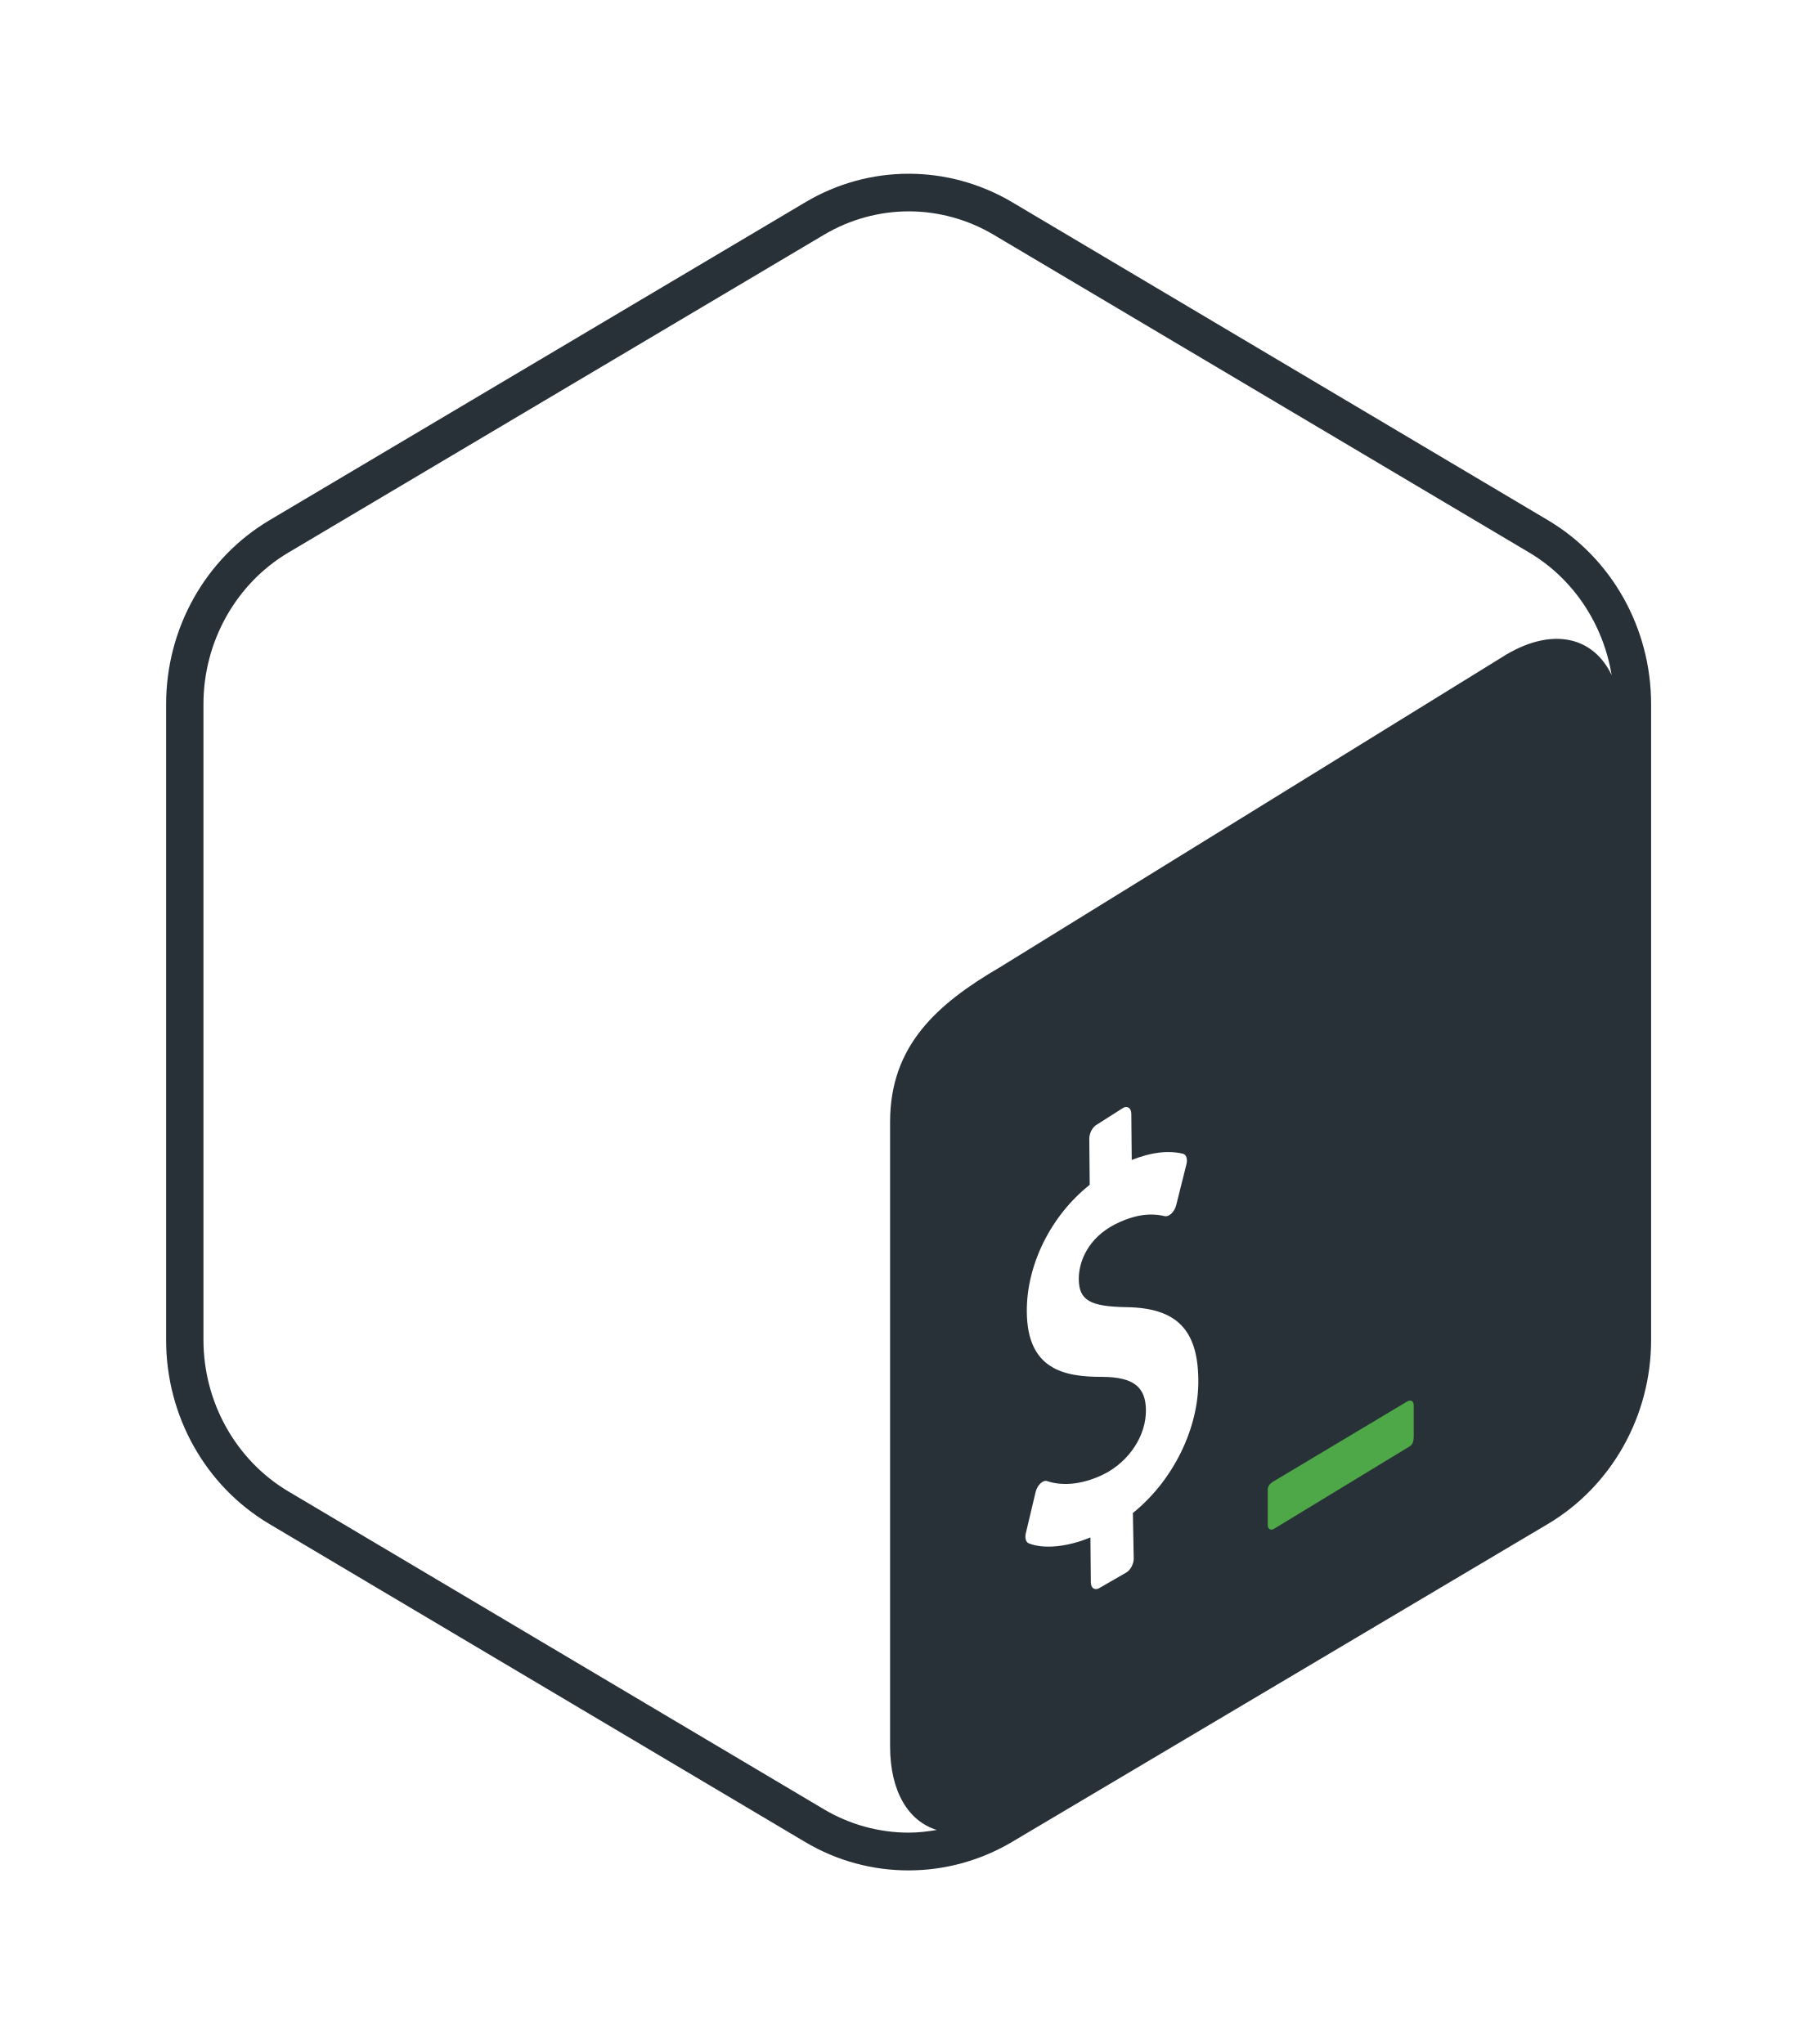
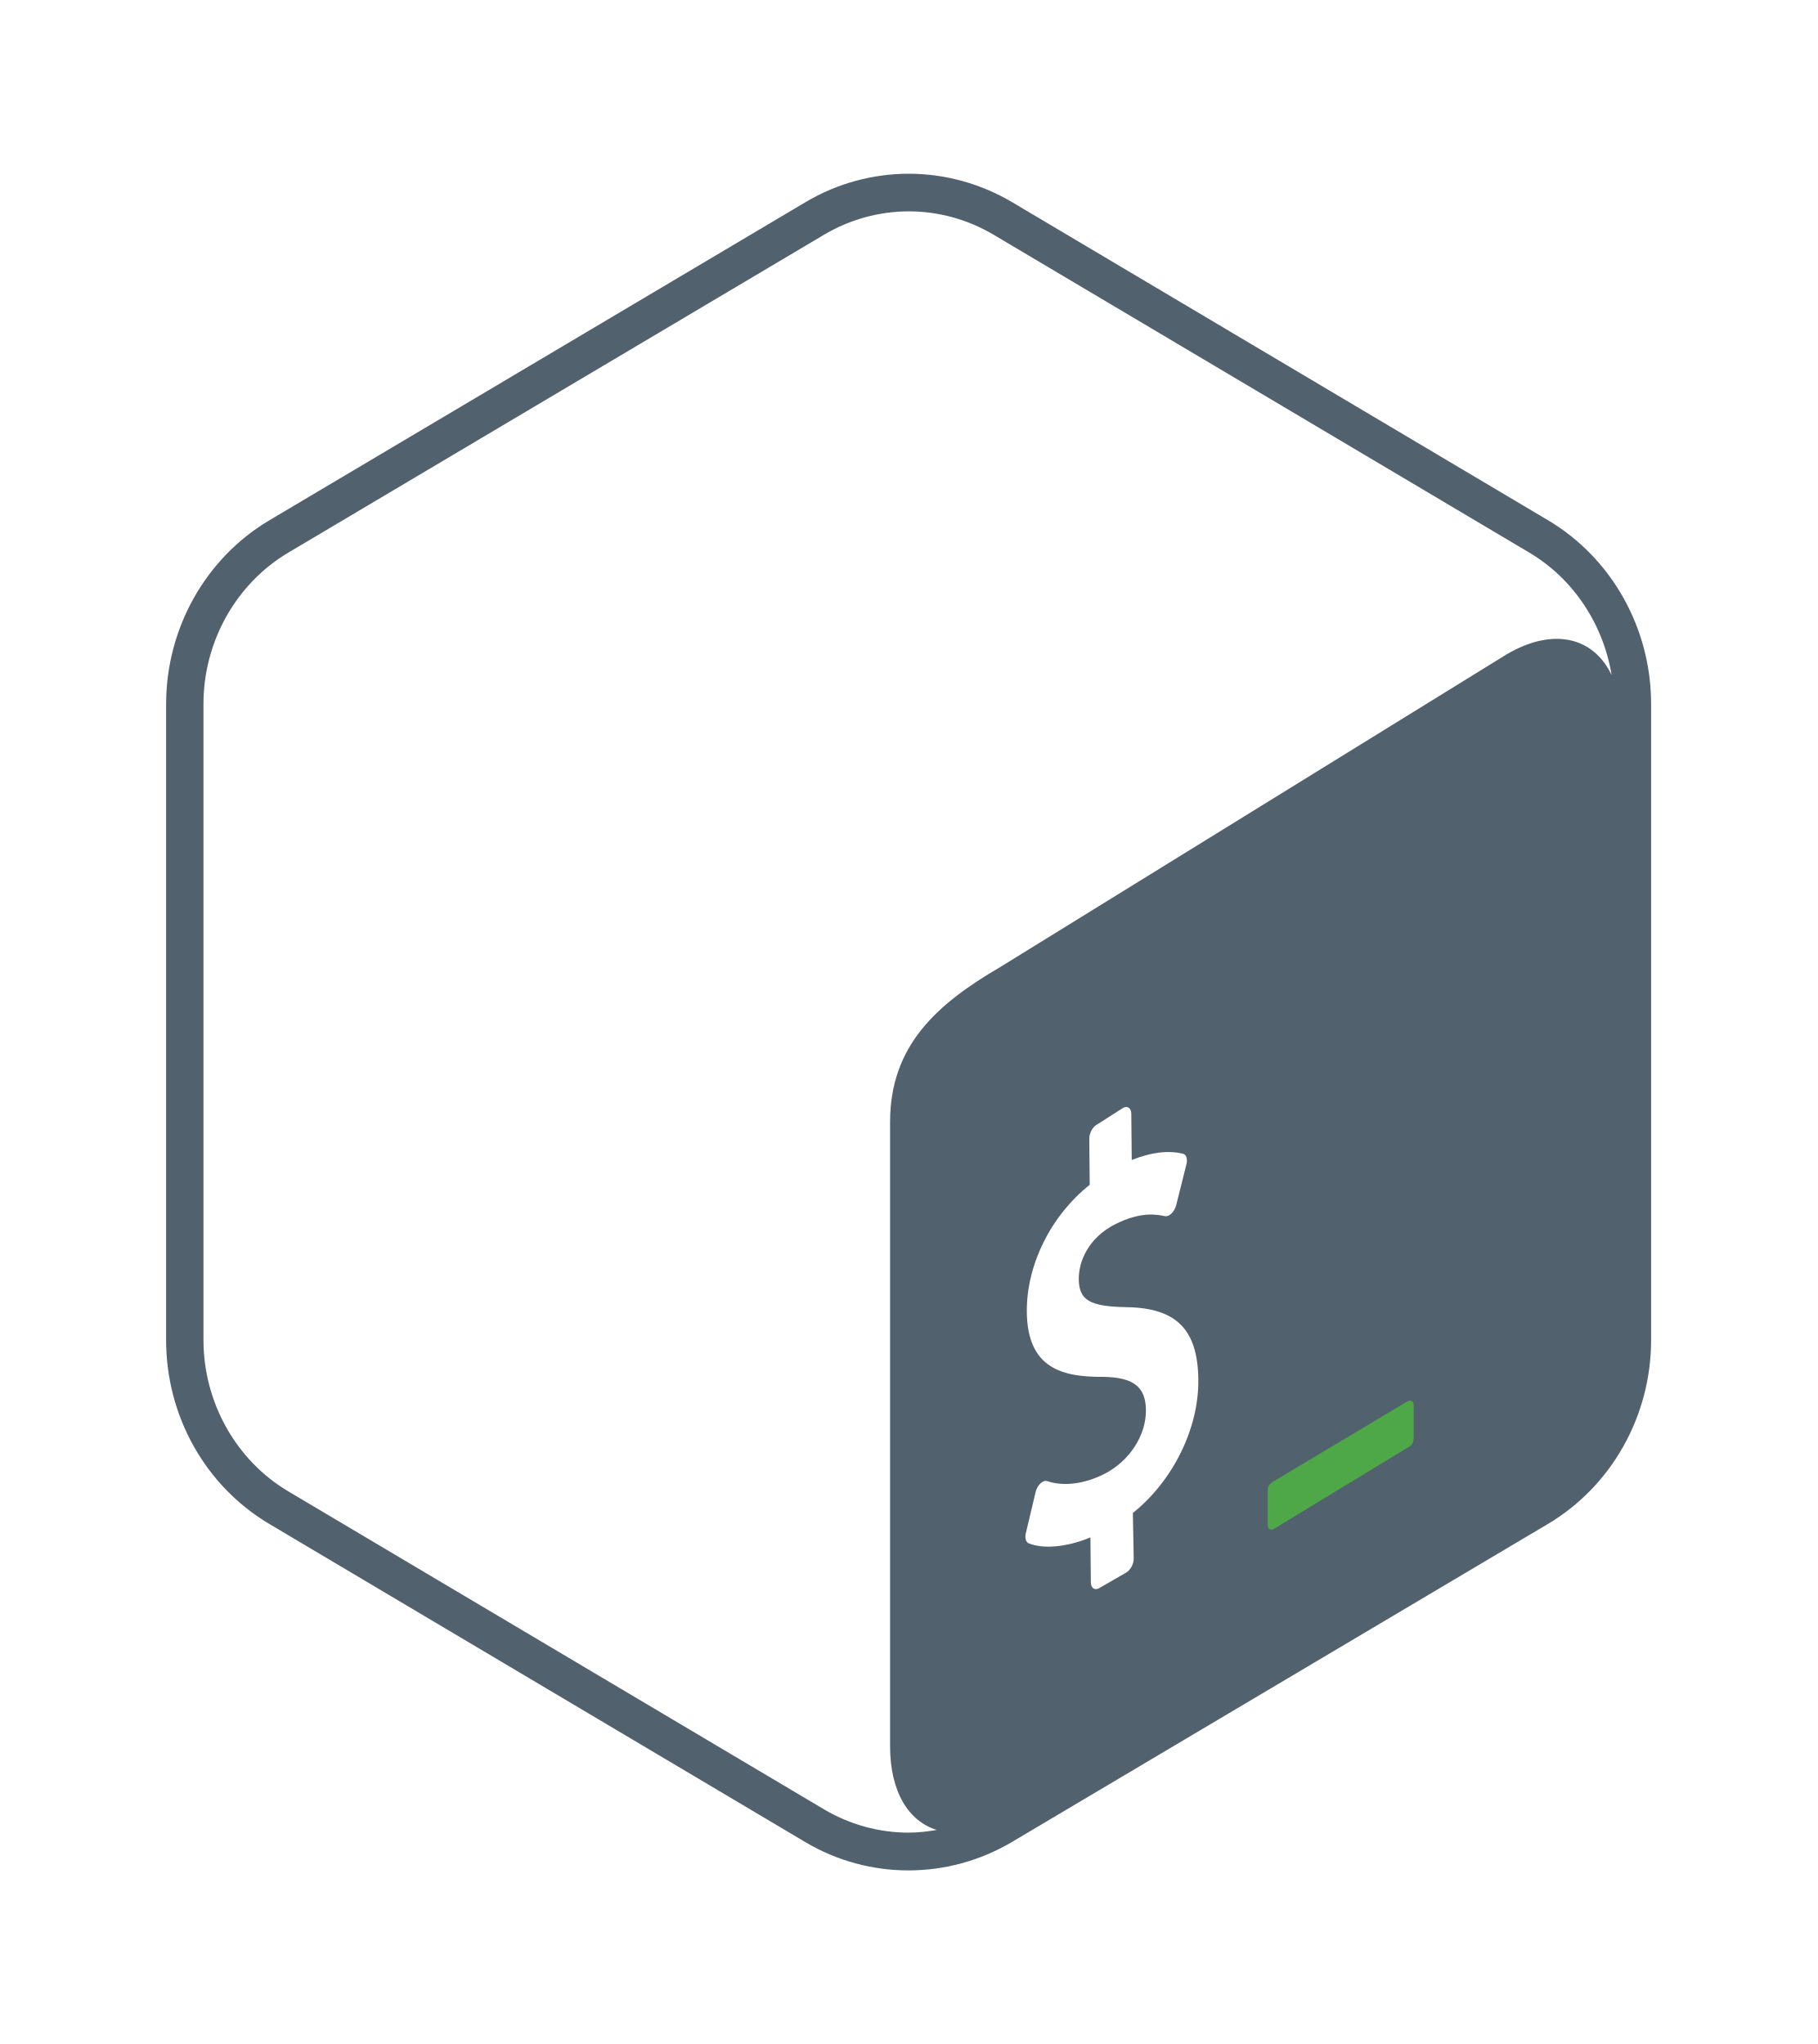
<svg xmlns="http://www.w3.org/2000/svg" width="64px" height="72px" viewBox="0 0 128 128">
  <path fill="none" d="M4.24 4.24h119.53v119.53H4.24z" />
-   <path fill="#293138" d="M109.01 28.64L71.28 6.24c-2.25-1.33-4.77-2-7.28-2s-5.03.67-7.28 2.01l-37.74 22.4c-4.5 2.67-7.28 7.61-7.28 12.96v44.8c0 5.35 2.77 10.29 7.28 12.96l37.73 22.4c2.25 1.34 4.76 2 7.28 2 2.51 0 5.03-.67 7.28-2l37.74-22.4c4.5-2.67 7.28-7.62 7.28-12.96V41.6c0-5.34-2.77-10.29-7.28-12.96zM79.79 98.59l.06 3.22c0 .39-.25.83-.55.99l-1.91 1.1c-.3.15-.56-.03-.56-.42l-.03-3.17c-1.63.68-3.29.84-4.34.42-.2-.08-.29-.37-.21-.71l.69-2.91c.06-.23.18-.46.34-.6.06-.06.12-.1.18-.13.11-.06.22-.07.31-.03 1.14.38 2.59.2 3.99-.5 1.78-.9 2.97-2.72 2.95-4.52-.02-1.64-.9-2.31-3.05-2.33-2.74.01-5.3-.53-5.34-4.57-.03-3.32 1.69-6.78 4.43-8.96l-.03-3.25c0-.4.24-.84.55-1l1.85-1.18c.3-.15.56.04.56.43l.03 3.25c1.36-.54 2.54-.69 3.61-.44.23.06.34.38.24.75l-.72 2.88c-.06.22-.18.44-.33.58a.77.77 0 01-.19.14c-.1.05-.19.06-.28.05-.49-.11-1.65-.36-3.48.56-1.92.97-2.59 2.64-2.58 3.88.02 1.48.77 1.93 3.39 1.97 3.49.06 4.99 1.58 5.03 5.09.05 3.44-1.79 7.15-4.61 9.41zm26.34-60.5l-35.7 22.05c-4.45 2.6-7.73 5.52-7.74 10.89v43.99c0 3.21 1.3 5.29 3.29 5.9-.65.11-1.32.19-1.98.19-2.09 0-4.15-.57-5.96-1.64l-37.73-22.4c-3.69-2.19-5.98-6.28-5.98-10.67V41.6c0-4.39 2.29-8.48 5.98-10.67l37.74-22.4c1.81-1.07 3.87-1.64 5.96-1.64s4.15.57 5.96 1.64l37.74 22.4c3.11 1.85 5.21 5.04 5.8 8.63-1.27-2.67-4.09-3.39-7.38-1.47z" />
+   <path fill="#51616e" d="M109.01 28.64L71.28 6.24c-2.25-1.33-4.77-2-7.28-2s-5.03.67-7.28 2.01l-37.74 22.4c-4.5 2.67-7.28 7.61-7.28 12.96v44.8c0 5.35 2.77 10.29 7.28 12.96l37.73 22.4c2.25 1.34 4.76 2 7.28 2 2.51 0 5.03-.67 7.28-2l37.74-22.4c4.5-2.67 7.28-7.62 7.28-12.96V41.6c0-5.34-2.77-10.29-7.28-12.96zM79.79 98.59l.06 3.22c0 .39-.25.83-.55.99l-1.91 1.1c-.3.15-.56-.03-.56-.42l-.03-3.17c-1.63.68-3.29.84-4.34.42-.2-.08-.29-.37-.21-.71l.69-2.91c.06-.23.18-.46.34-.6.06-.06.12-.1.18-.13.11-.06.22-.07.31-.03 1.14.38 2.59.2 3.99-.5 1.78-.9 2.97-2.72 2.95-4.52-.02-1.64-.9-2.31-3.05-2.33-2.74.01-5.3-.53-5.34-4.57-.03-3.32 1.69-6.78 4.43-8.96l-.03-3.25c0-.4.24-.84.55-1l1.85-1.18c.3-.15.56.04.56.43l.03 3.25c1.36-.54 2.54-.69 3.61-.44.23.06.34.38.24.75l-.72 2.88c-.06.22-.18.44-.33.58a.77.77 0 01-.19.14c-.1.05-.19.06-.28.05-.49-.11-1.65-.36-3.48.56-1.92.97-2.59 2.64-2.58 3.88.02 1.48.77 1.93 3.39 1.97 3.49.06 4.99 1.58 5.03 5.09.05 3.44-1.79 7.15-4.61 9.41zm26.34-60.5l-35.7 22.05c-4.45 2.6-7.73 5.52-7.74 10.89v43.99c0 3.21 1.3 5.29 3.29 5.9-.65.11-1.32.19-1.98.19-2.09 0-4.15-.57-5.96-1.64l-37.73-22.4c-3.69-2.19-5.98-6.28-5.98-10.67V41.6c0-4.39 2.29-8.48 5.98-10.67l37.74-22.4c1.81-1.07 3.87-1.64 5.96-1.64s4.15.57 5.96 1.64l37.74 22.4c3.11 1.85 5.21 5.04 5.8 8.63-1.27-2.67-4.09-3.39-7.38-1.47z" />
  <path fill="#4FA847" d="M99.12 90.73l-9.4 5.62c-.25.15-.43.31-.43.61v2.46c0 .3.2.43.45.28l9.54-5.8c.25-.15.29-.42.29-.72v-2.17c0-.3-.2-.42-.45-.28z" />
</svg>
